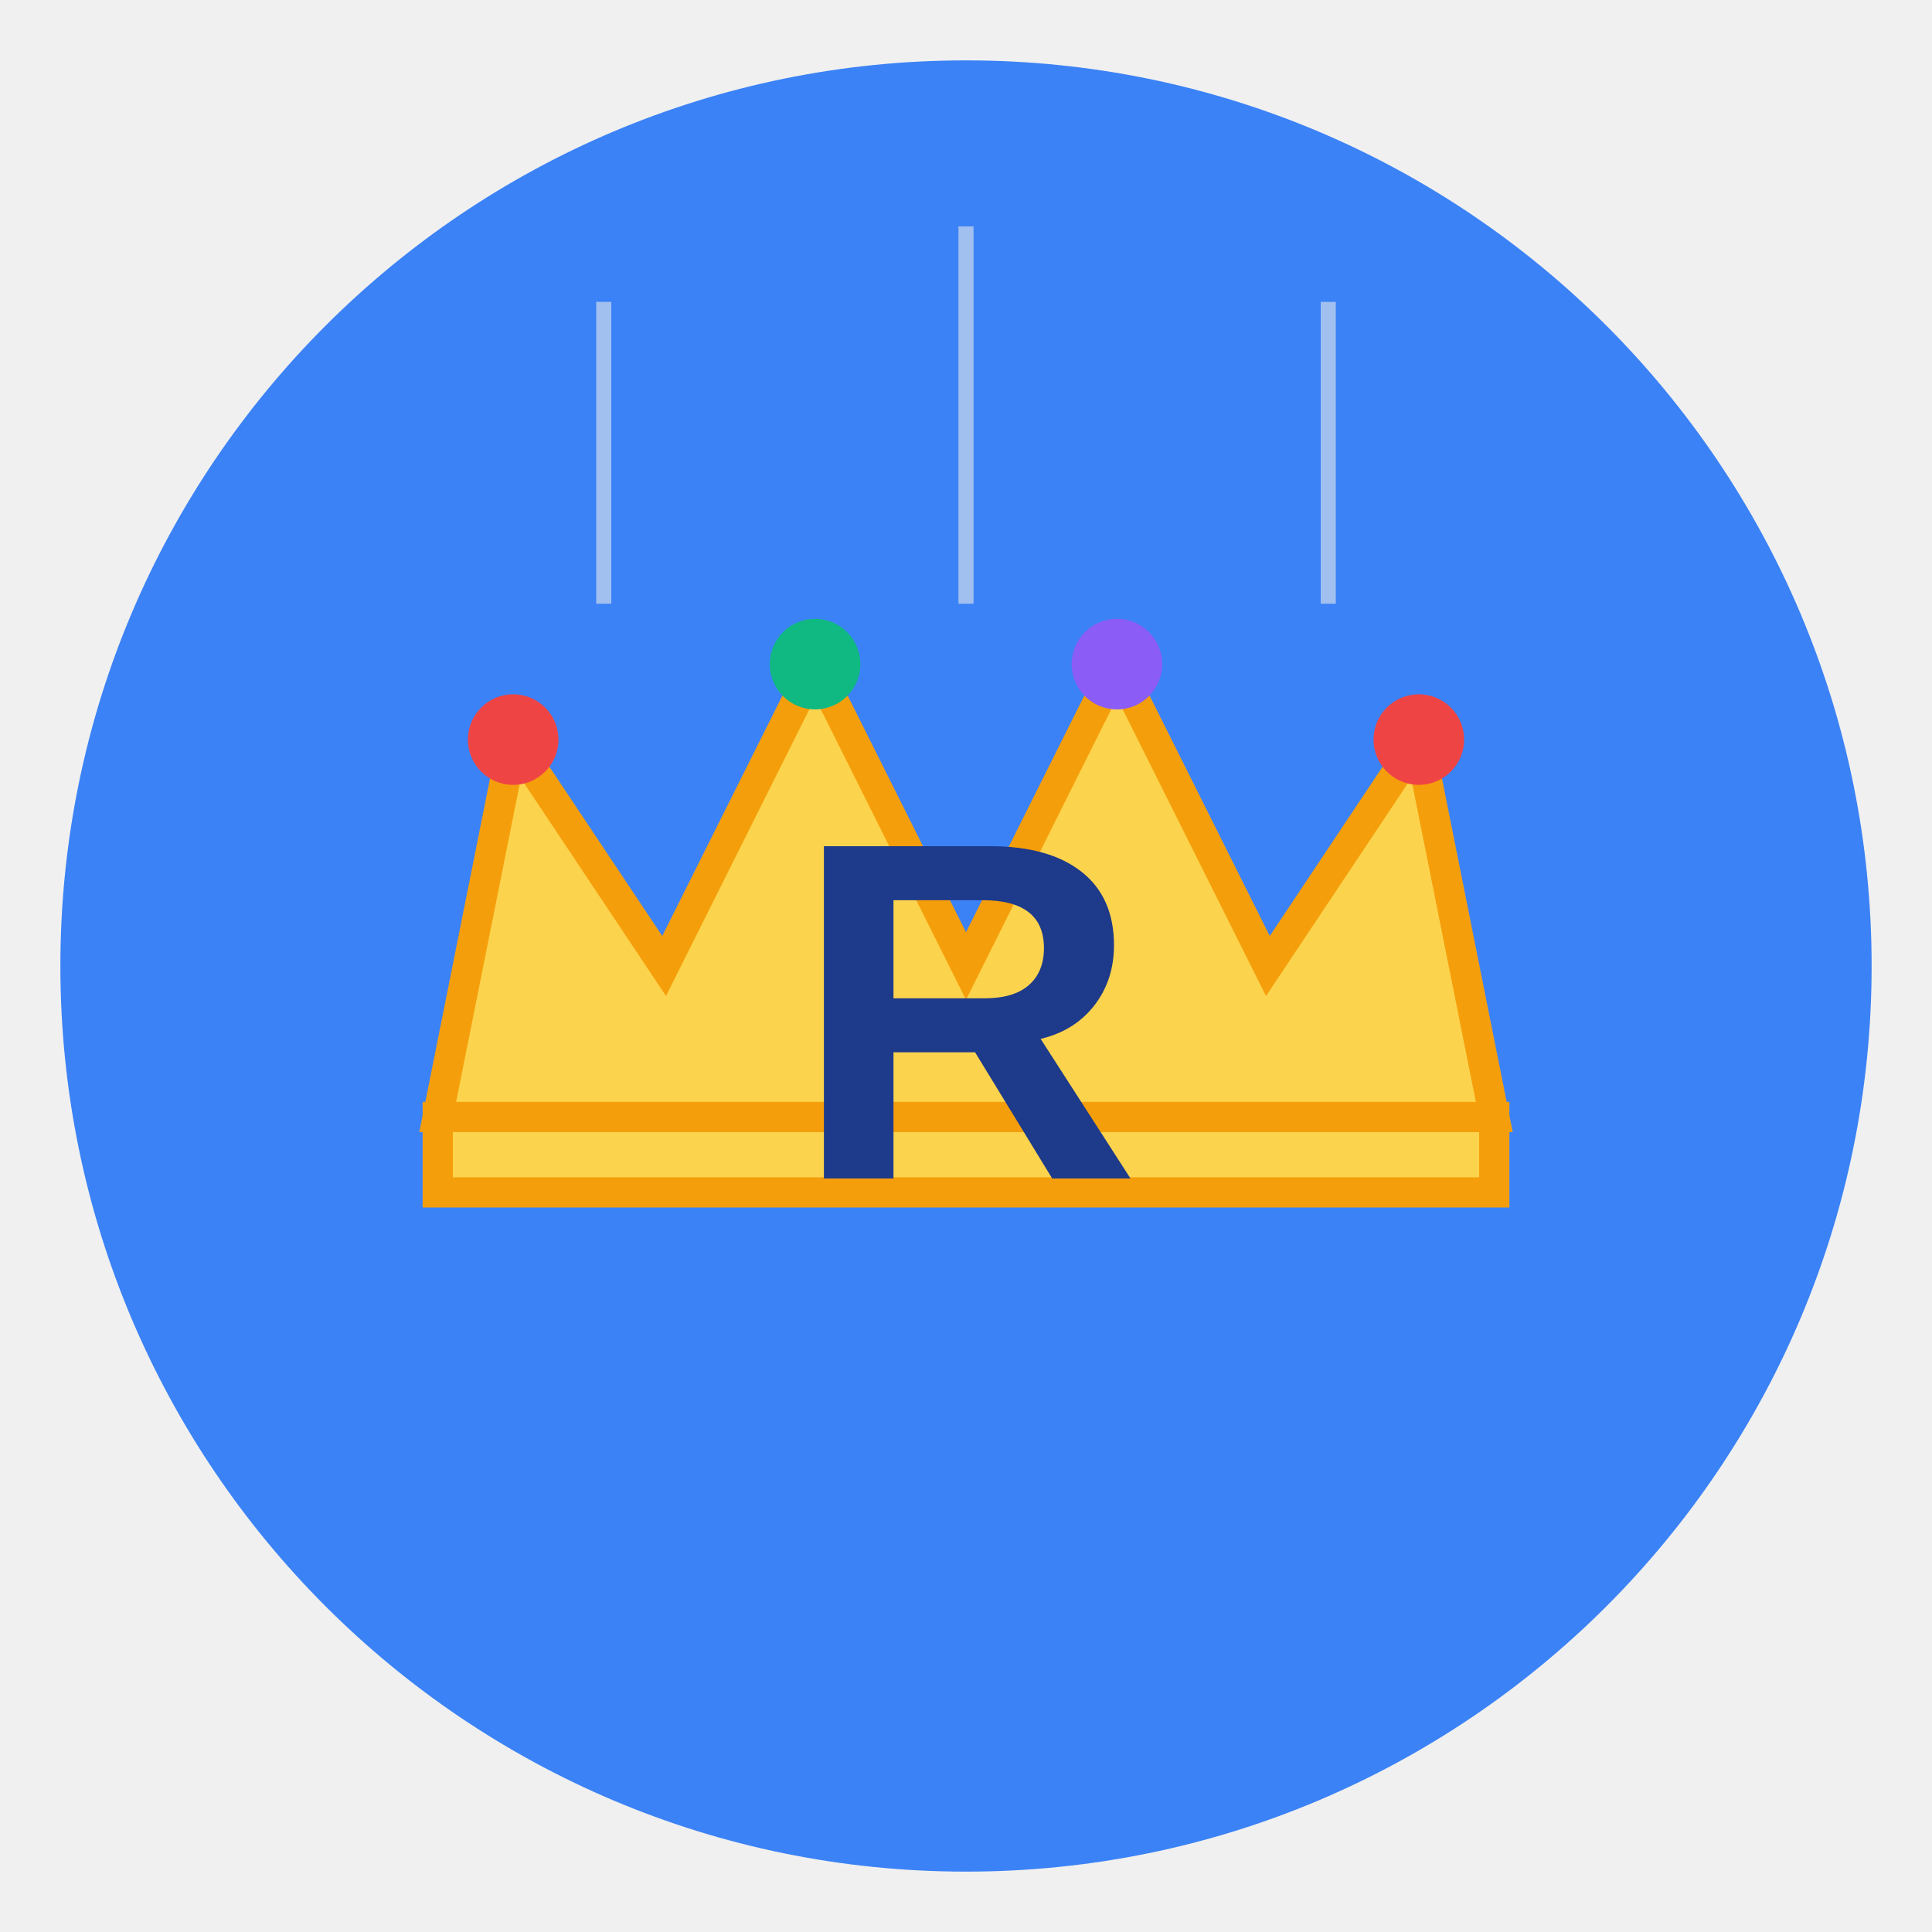
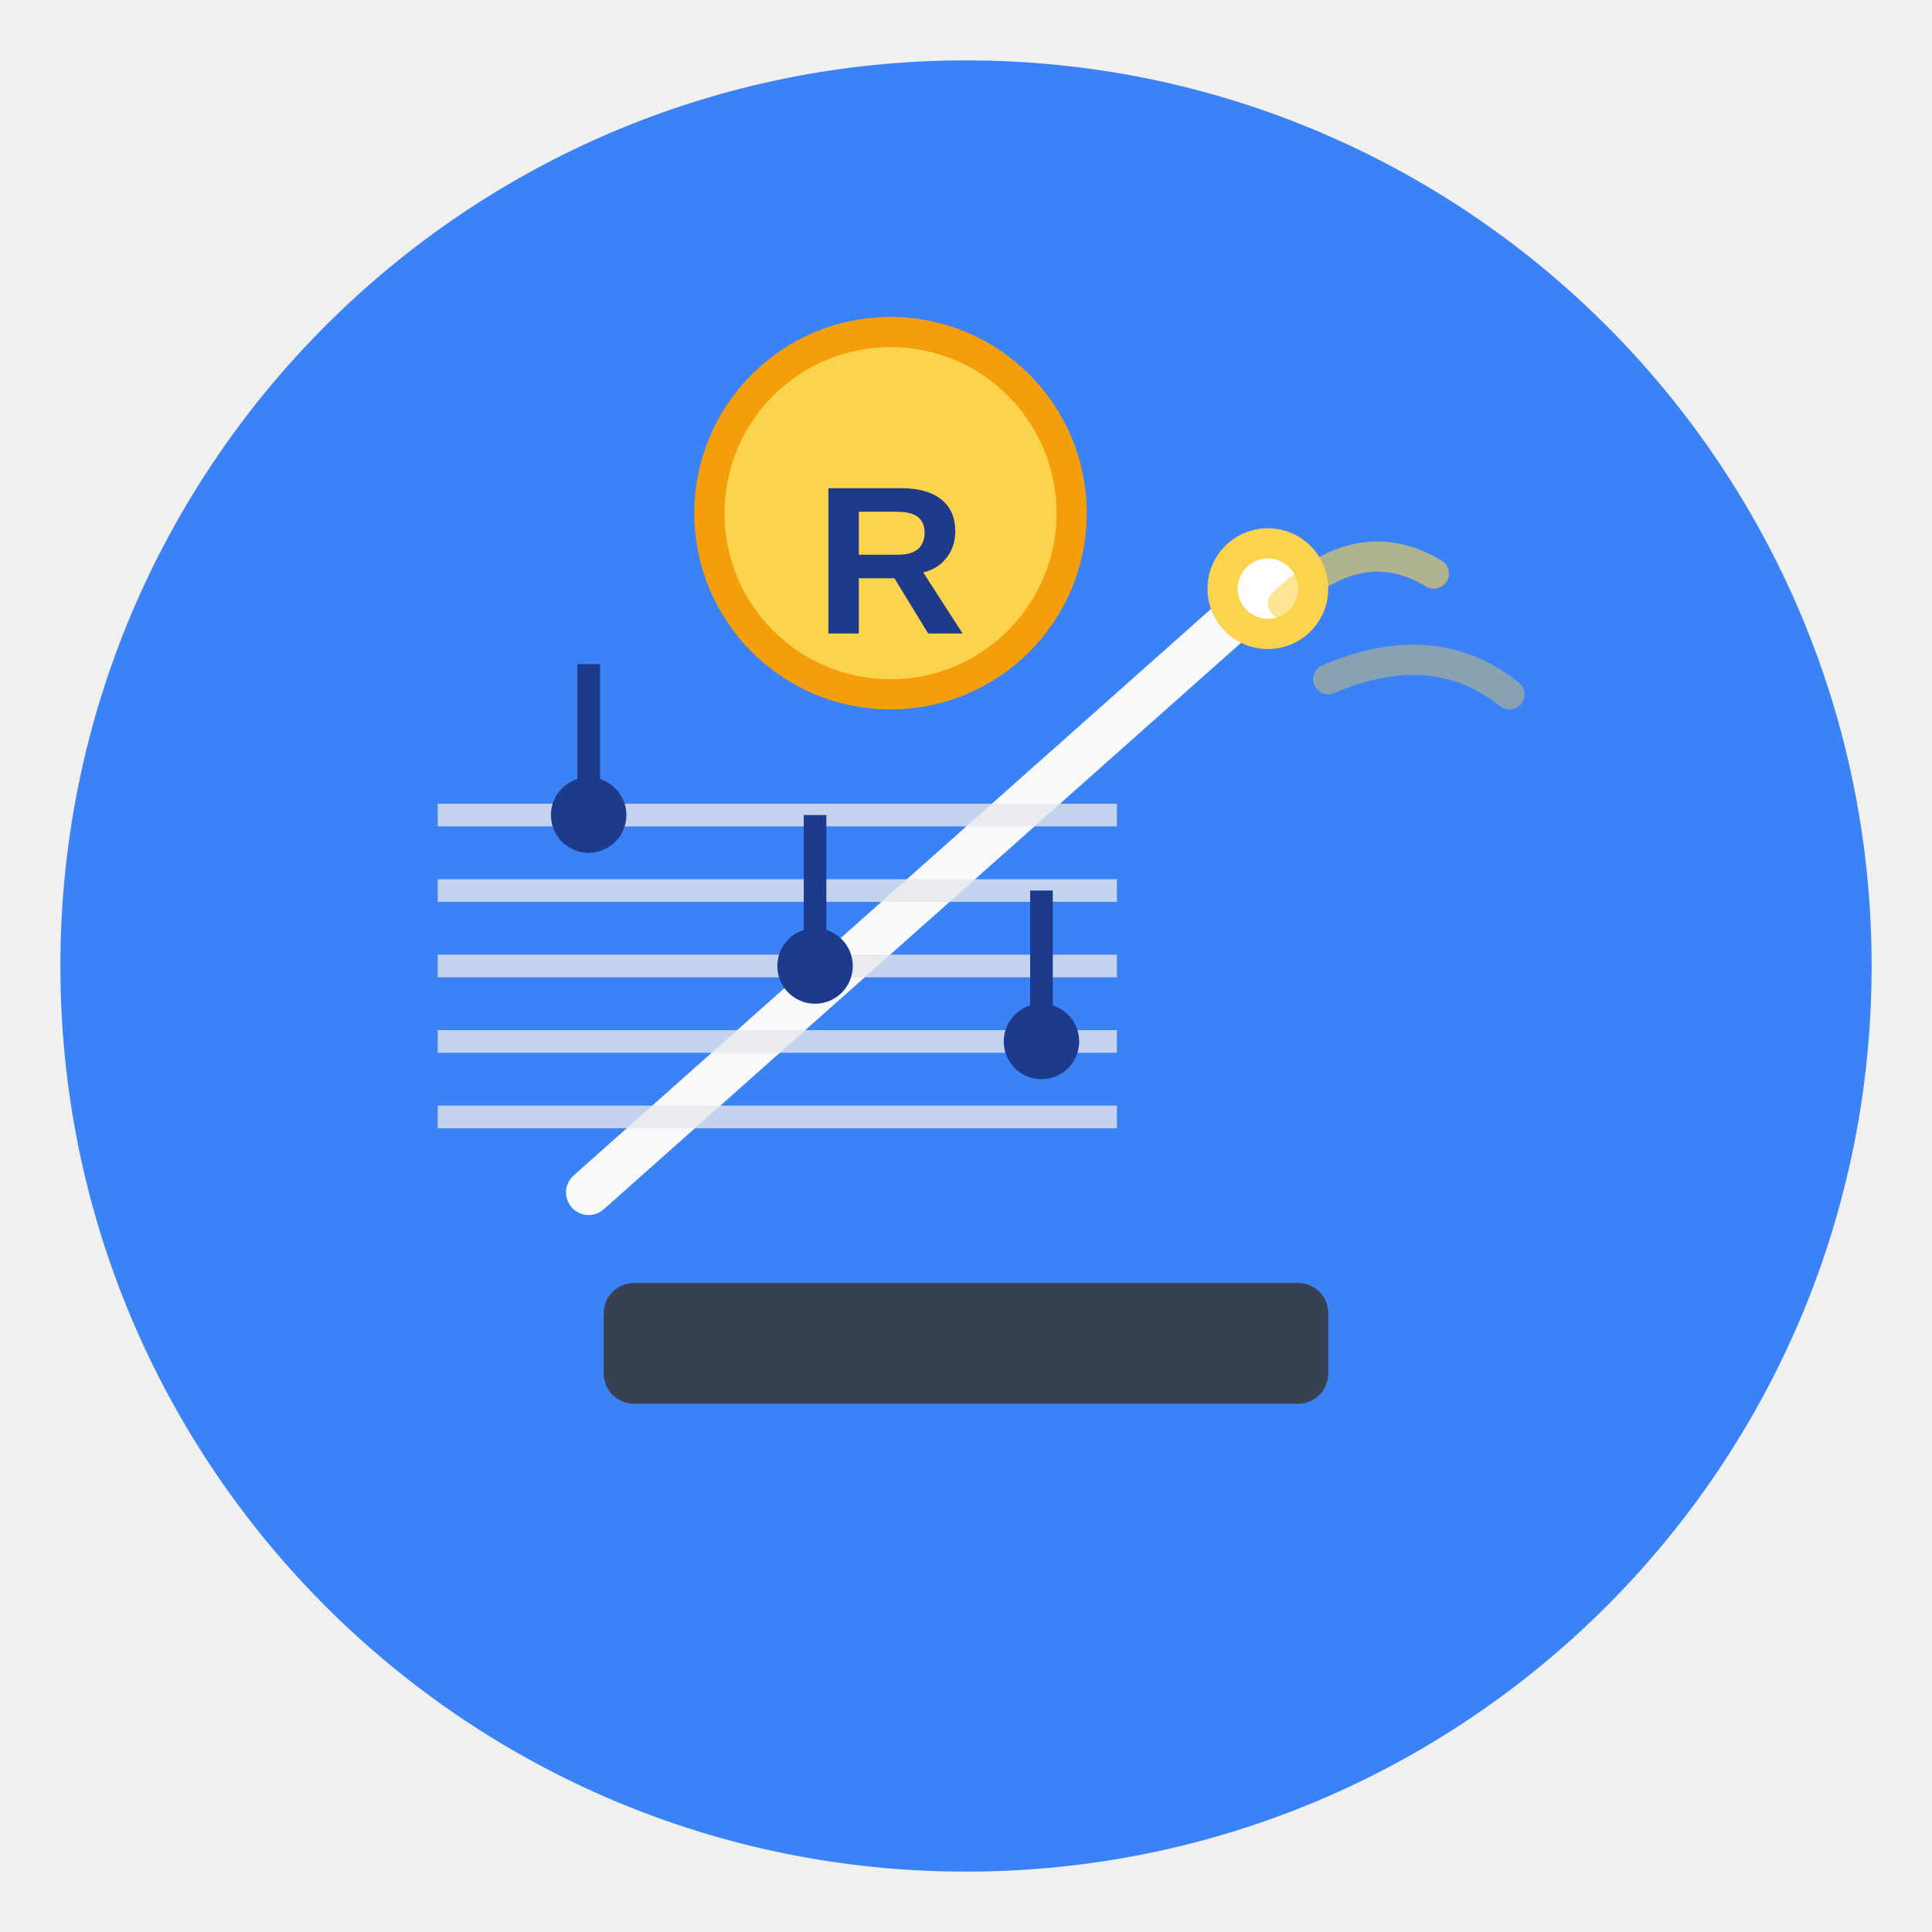
<svg xmlns="http://www.w3.org/2000/svg" width="128" height="128" viewBox="0 0 128 128">
  <circle cx="64" cy="64" r="60" fill="#3B82F6" />
+   <rect x="40" y="85" width="48" height="8" fill="#374151" rx="2" />
  <g transform="translate(64, 64)">
-     <path d="M -35 10 L -35 15 L 35 15 L 35 10 Z" fill="#FCD34D" stroke="#F59E0B" stroke-width="2" />
-     <path d="M -35 10 L -30 -15 L -20 0 L -10 -20 L 0 0 L 10 -20 L 20 0 L 30 -15 L 35 10 Z" fill="#FCD34D" stroke="#F59E0B" stroke-width="2" />
-     <circle cx="-30" cy="-15" r="3" fill="#EF4444" />
-     <circle cx="-10" cy="-20" r="3" fill="#10B981" />
-     <circle cx="10" cy="-20" r="3" fill="#8B5CF6" />
-     <circle cx="30" cy="-15" r="3" fill="#EF4444" />
-     <text x="0" y="5" font-family="Arial, sans-serif" font-size="32" font-weight="bold" fill="#1E3A8A" text-anchor="middle" dominant-baseline="middle">R</text>
+     <line x1="-25" y1="15" x2="20" y2="-25" stroke="#F8F9FA" stroke-width="3" stroke-linecap="round" />
+     <circle cx="20" cy="-25" r="4" fill="#FCD34D" />
+     <circle cx="20" cy="-25" r="2" fill="#FFFFFF" />
+     <line x1="-35" y1="-10" x2="10" y2="-10" stroke="#E5E7EB" stroke-width="1.5" opacity="0.8" />
+     <line x1="-35" y1="-5" x2="10" y2="-5" stroke="#E5E7EB" stroke-width="1.5" opacity="0.8" />
+     <line x1="-35" y1="0" x2="10" y2="0" stroke="#E5E7EB" stroke-width="1.5" opacity="0.8" />
+     <line x1="-35" y1="5" x2="10" y2="5" stroke="#E5E7EB" stroke-width="1.5" opacity="0.8" />
+     <line x1="-35" y1="10" x2="10" y2="10" stroke="#E5E7EB" stroke-width="1.5" opacity="0.8" />
+     <circle cx="-25" cy="-10" r="2.5" fill="#1E3A8A" />
+     <line x1="-25" y1="-10" x2="-25" y2="-20" stroke="#1E3A8A" stroke-width="1.5" />
+     <circle cx="-10" cy="0" r="2.5" fill="#1E3A8A" />
+     <line x1="-10" y1="0" x2="-10" y2="-10" stroke="#1E3A8A" stroke-width="1.5" />
+     <circle cx="5" cy="5" r="2.5" fill="#1E3A8A" />
+     <line x1="5" y1="5" x2="5" y2="-5" stroke="#1E3A8A" stroke-width="1.5" />
+     <circle cx="-5" cy="-30" r="12" fill="#FCD34D" stroke="#F59E0B" stroke-width="2" />
+     <text x="-5" y="-26" font-family="Arial, sans-serif" font-size="14" font-weight="bold" fill="#1E3A8A" text-anchor="middle" dominant-baseline="middle">R</text>
  </g>
-   <line x1="40" y1="20" x2="40" y2="40" stroke="#E5E7EB" stroke-width="1" opacity="0.6" />
-   <line x1="64" y1="15" x2="64" y2="40" stroke="#E5E7EB" stroke-width="1" opacity="0.6" />
-   <line x1="88" y1="20" x2="88" y2="40" stroke="#E5E7EB" stroke-width="1" opacity="0.6" />
+   <path d="M 85 40 Q 90 35, 95 38" stroke="#FCD34D" stroke-width="2" fill="none" opacity="0.6" stroke-linecap="round" />
+   <path d="M 88 45 Q 95 42, 100 46" stroke="#FCD34D" stroke-width="2" fill="none" opacity="0.4" stroke-linecap="round" />
</svg>
